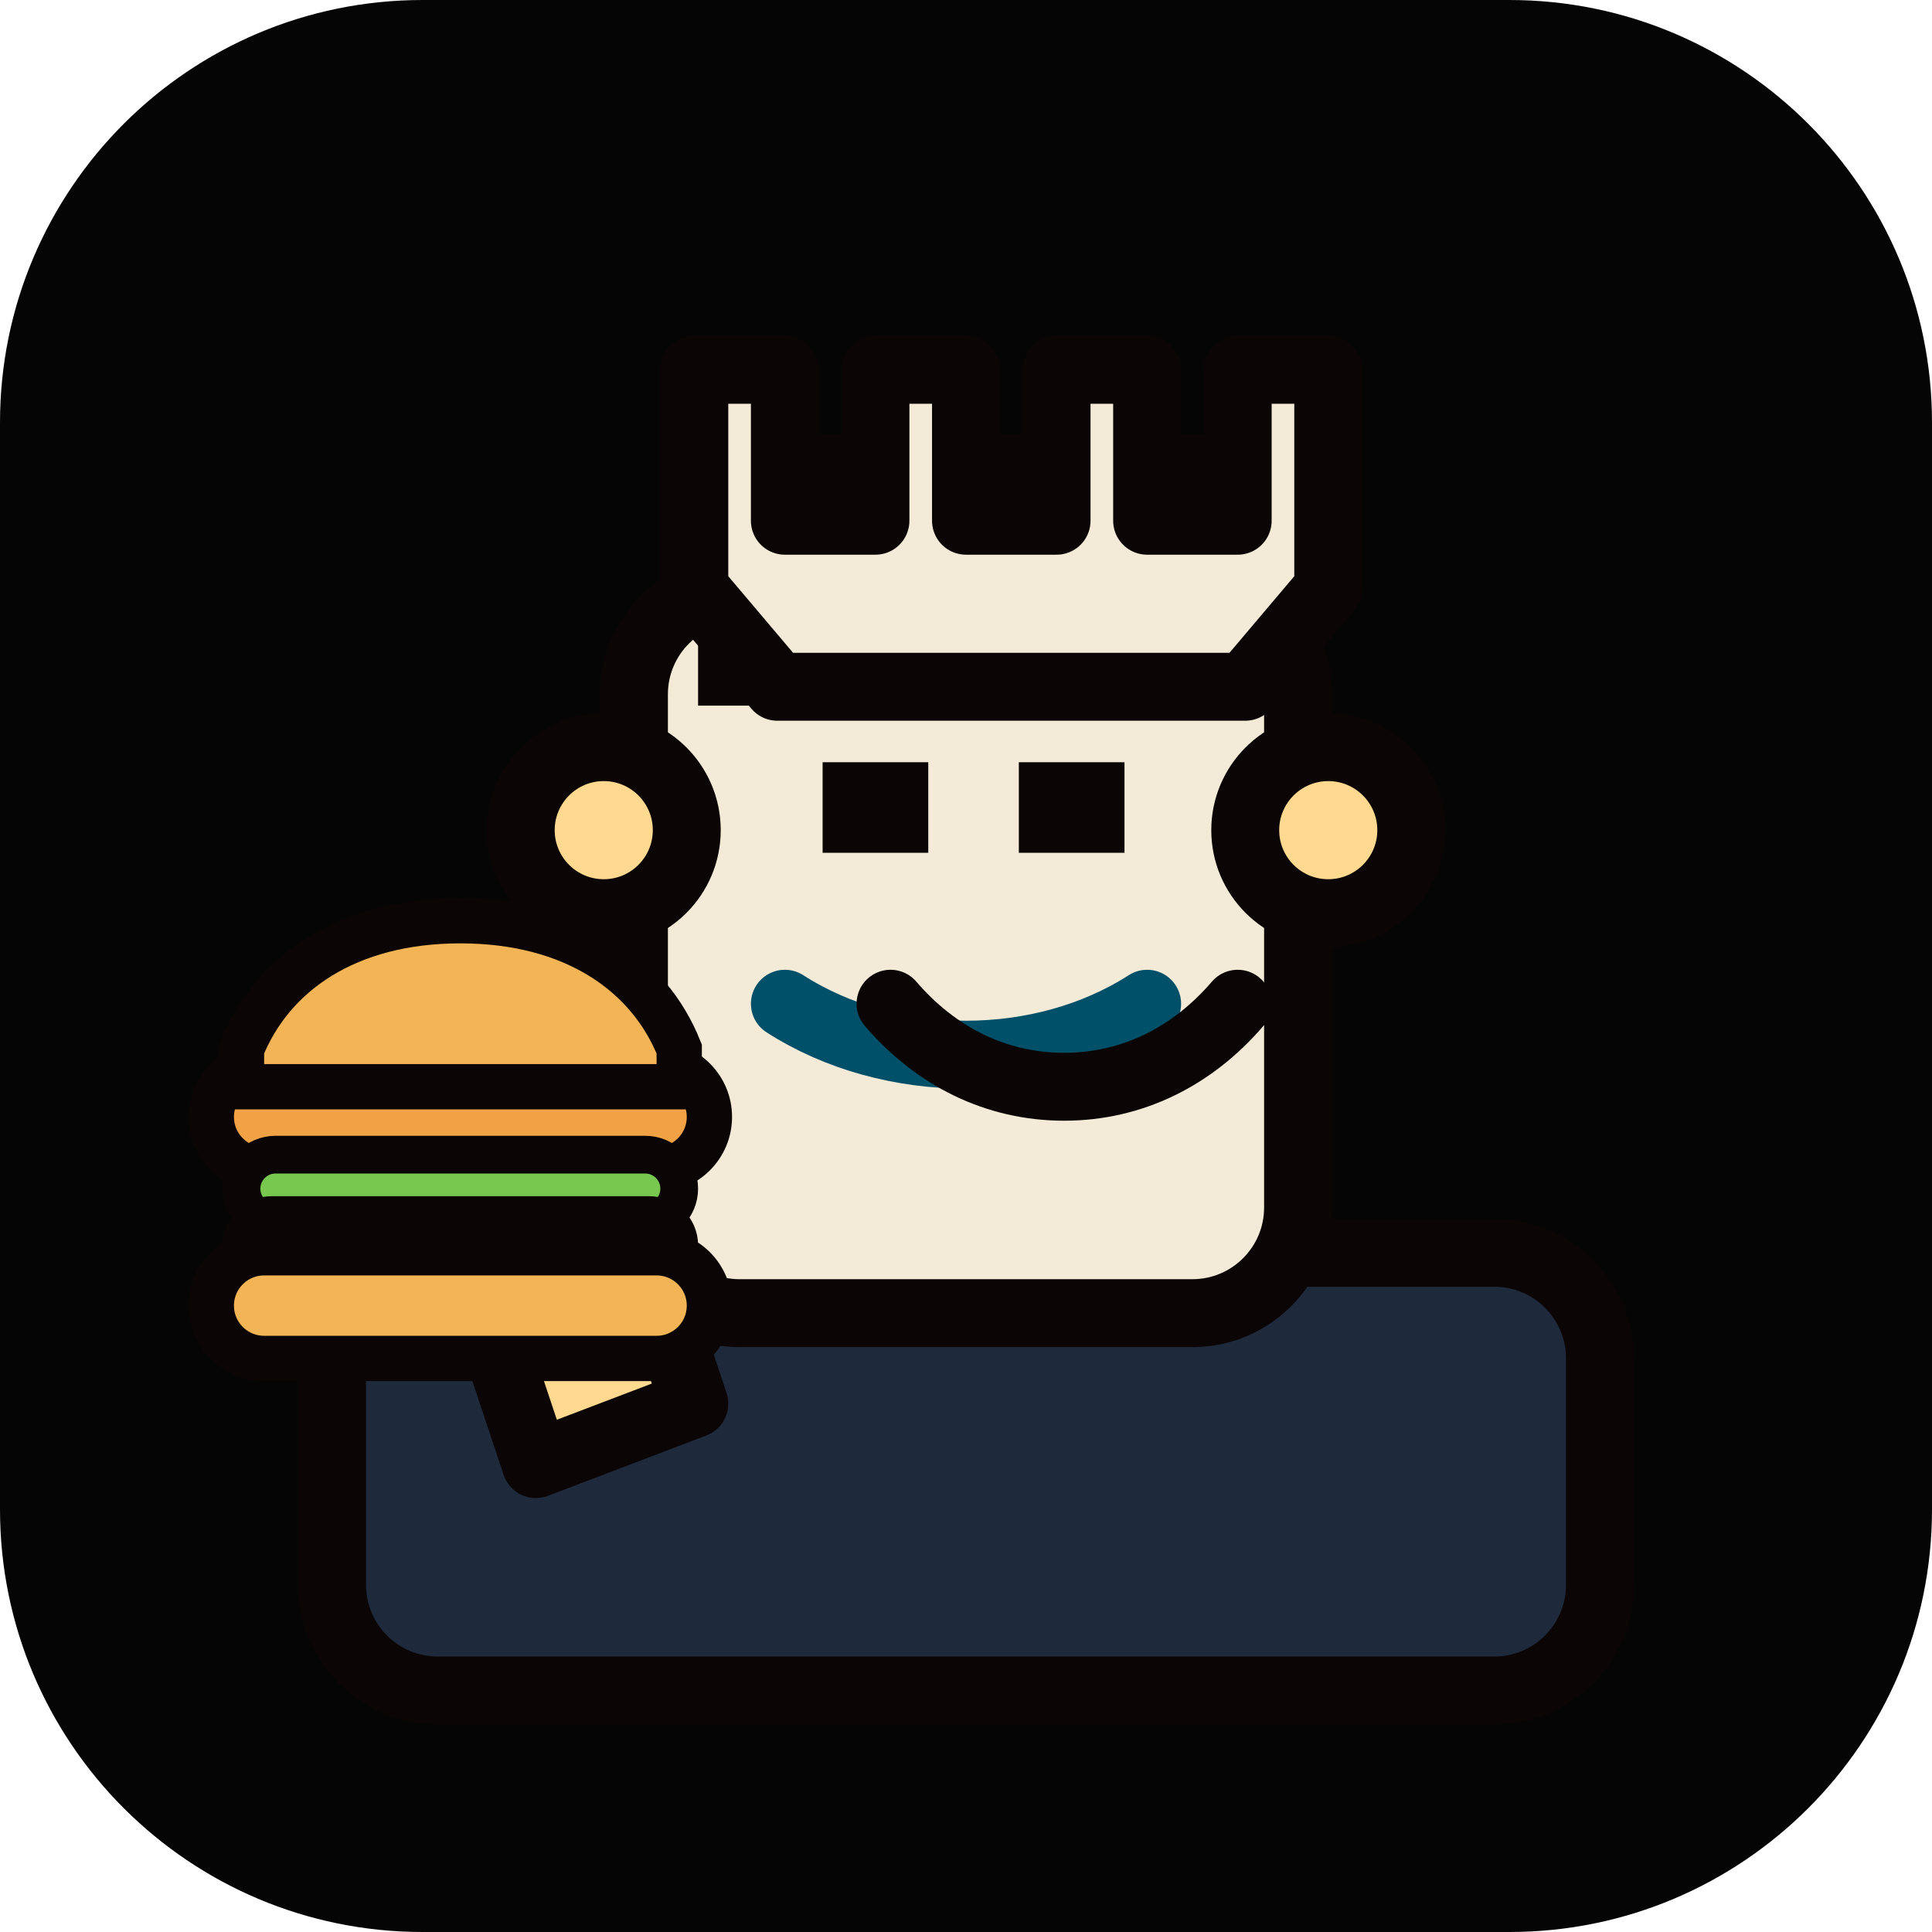
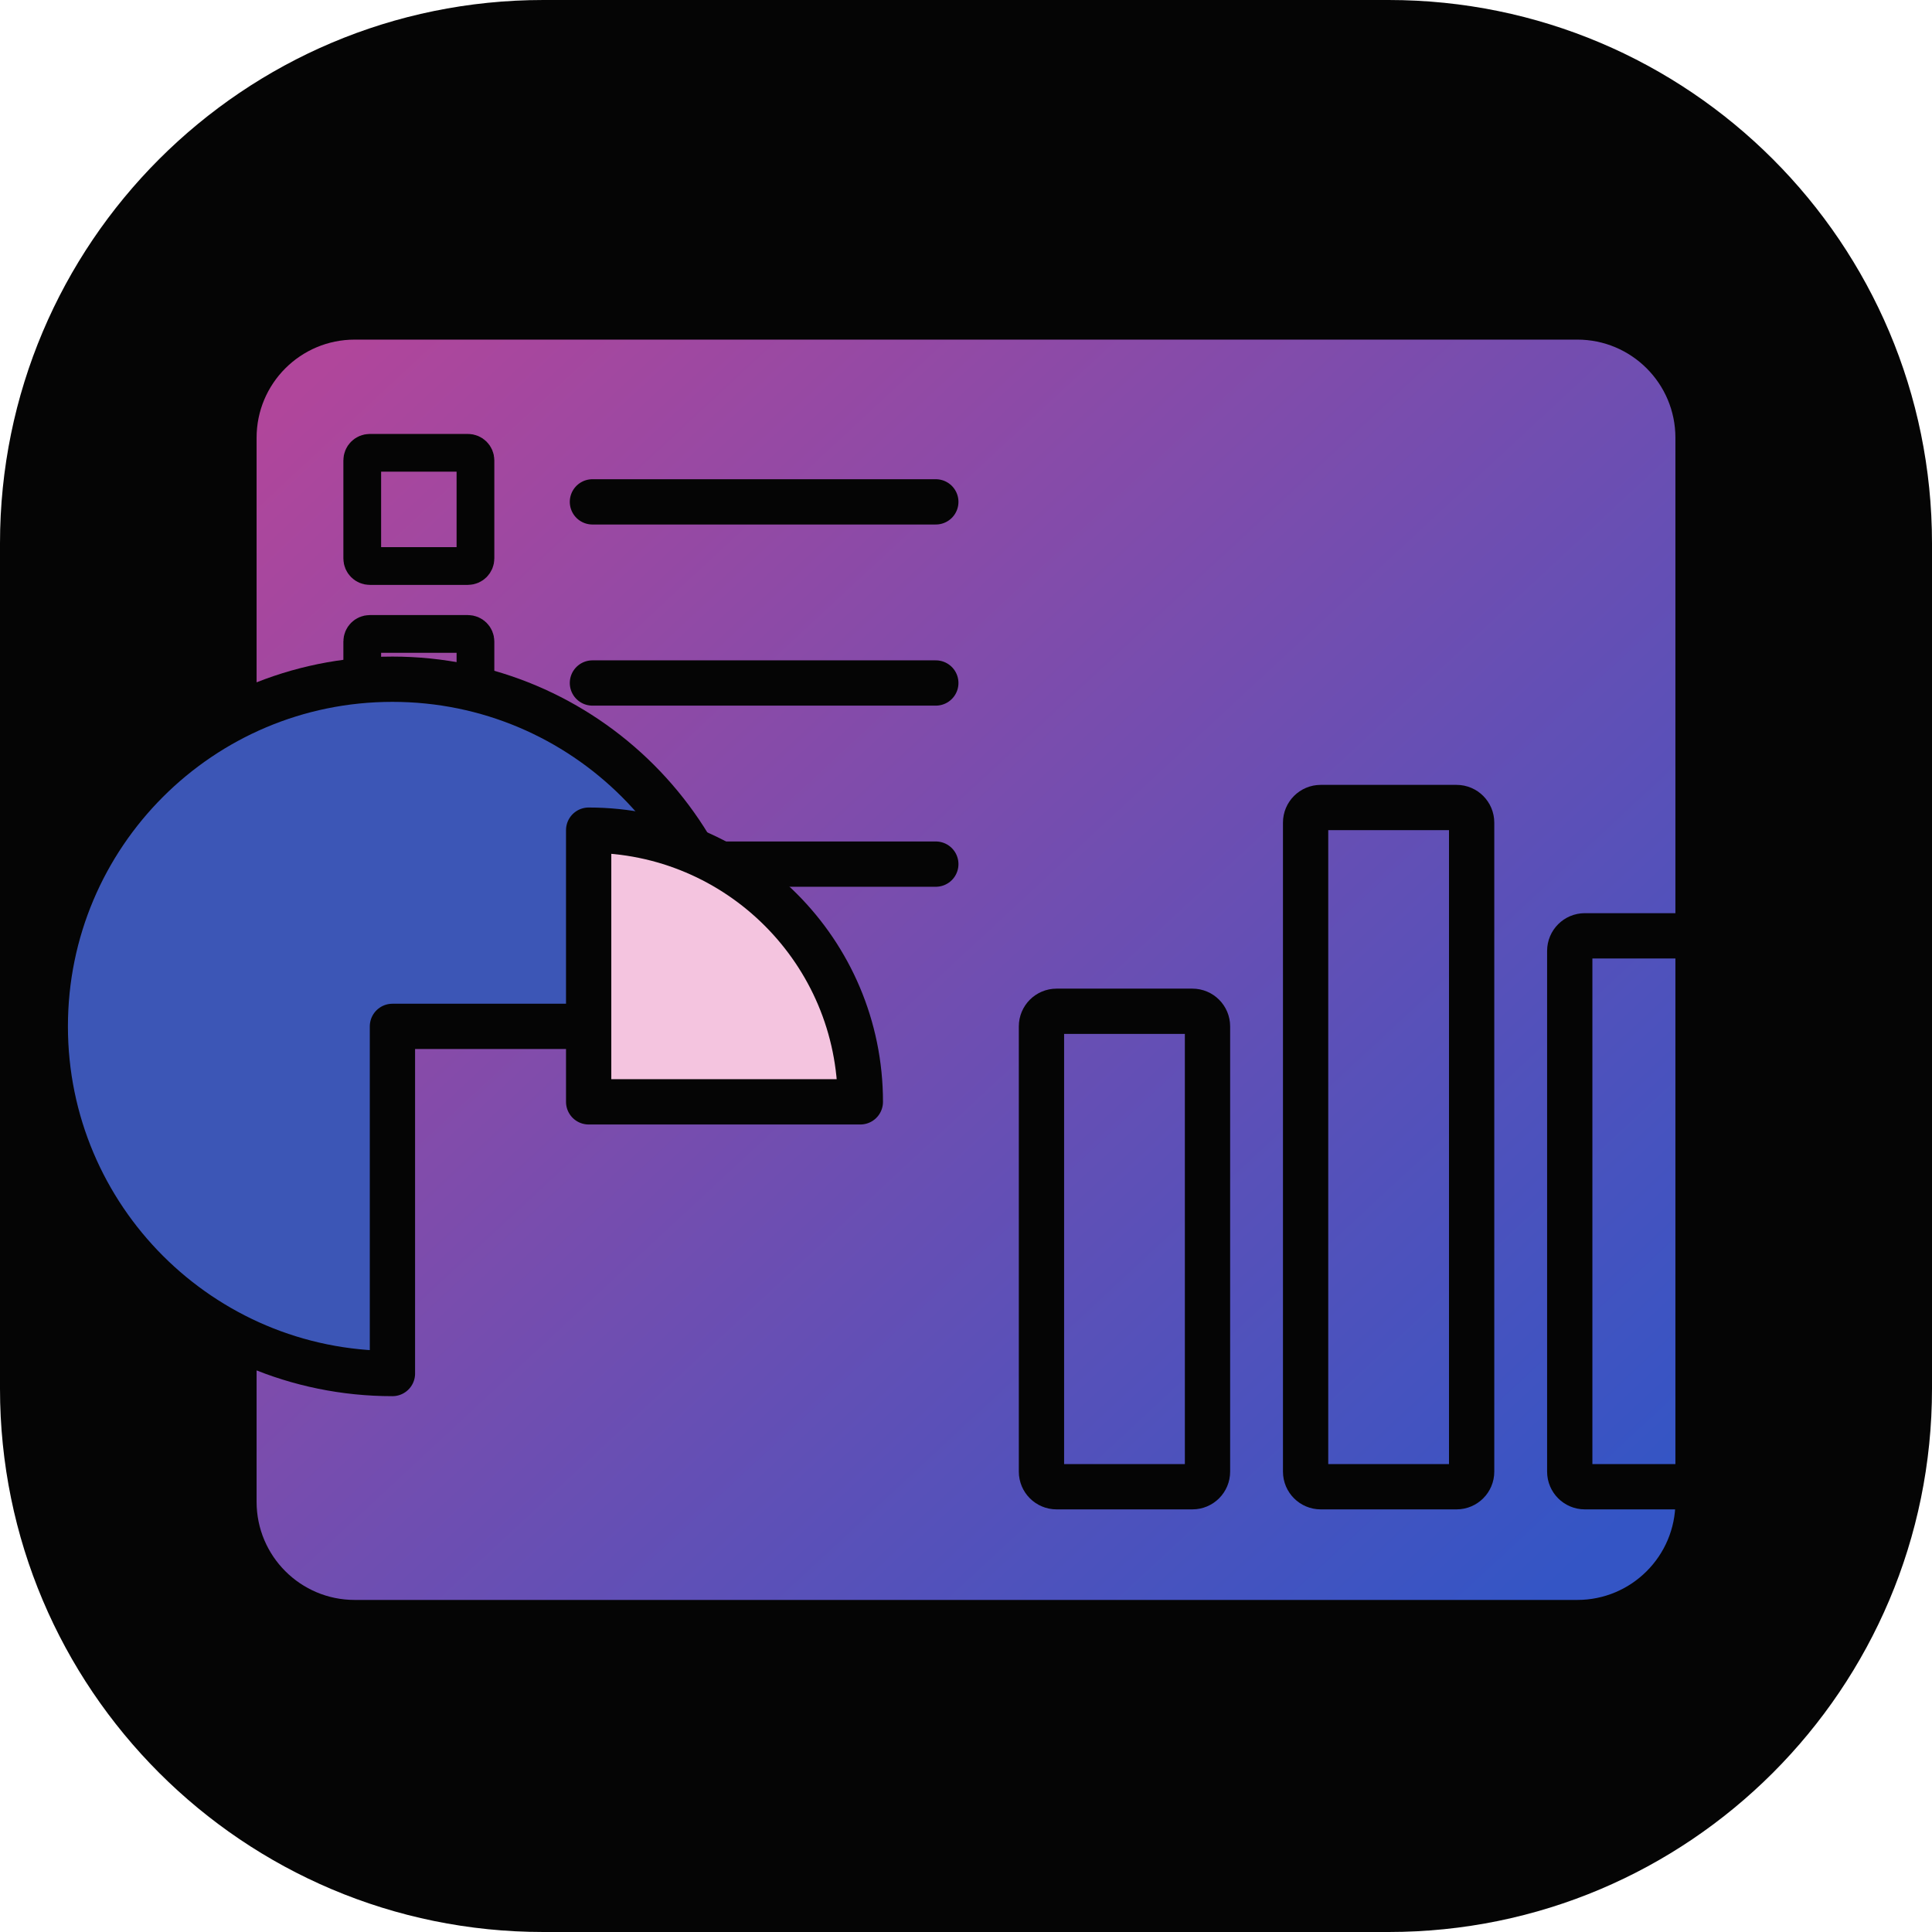
<svg xmlns="http://www.w3.org/2000/svg" viewBox="0 0 512 512">
-   <rect width="512" height="512" rx="112" fill="#050505" />
-   <rect x="88" y="332" width="336" height="116" rx="28" fill="#1e293b" stroke="#0b0505" stroke-width="18" />
-   <rect x="168" y="156" width="176" height="192" rx="28" fill="#f3ead7" stroke="#0b0505" stroke-width="18" />
-   <path d="M194 124h124v54H194z" fill="#f4e8d0" stroke="#0b0505" stroke-width="18" />
-   <path d="M184 98h24v40h24V98h24v40h24V98h24v40h24V98h24v58l-22 26H206l-22-26z" fill="#f3ead7" stroke="#0b0505" stroke-width="18" stroke-linejoin="round" />
-   <circle cx="160" cy="220" r="22" fill="#ffd98f" stroke="#0b0505" stroke-width="18" />
-   <circle cx="352" cy="220" r="22" fill="#ffd98f" stroke="#0b0505" stroke-width="18" />
-   <rect x="218" y="202" width="28" height="24" fill="#0b0505" />
-   <rect x="270" y="202" width="28" height="24" fill="#0b0505" />
-   <path d="M208 266c28 18 68 18 96 0" fill="none" stroke="#00506a" stroke-width="18" stroke-linecap="round" />
-   <path d="M236 266c12 14 28 22 46 22s34-8 46-22" fill="none" stroke="#0b0505" stroke-width="18" stroke-linecap="round" />
-   <path d="M108 286l34 102 42-16-36-108z" fill="#ffd98f" stroke="#0b0505" stroke-width="18" stroke-linejoin="round" />
-   <g transform="translate(56 244)">
-     <rect x="0" y="38" width="132" height="28" rx="14" fill="#f1a244" stroke="#0b0505" stroke-width="12" />
-     <rect x="8" y="62" width="116" height="18" rx="9" fill="#78c850" stroke="#0b0505" stroke-width="10" />
-     <rect x="8" y="78" width="116" height="16" rx="8" fill="#5b1f1f" stroke="#0b0505" stroke-width="10" />
-     <rect x="0" y="88" width="132" height="28" rx="14" fill="#f2b454" stroke="#0b0505" stroke-width="12" />
-     <path d="M8 34c8-20 28-34 58-34s50 14 58 34v10H8z" fill="#f2b454" stroke="#0b0505" stroke-width="12" />
+   <defs>
+     <linearGradient id="cardGradient" x1="96" y1="88" x2="408" y2="424" gradientUnits="userSpaceOnUse">
+       <stop offset="0" stop-color="#b0469b" />
+       <stop offset="1" stop-color="#3455c5" />
+     </linearGradient>
+   </defs>
+   <rect width="512" height="512" rx="144" fill="#050505" />
+   <rect x="68" y="90" width="376" height="334" rx="26" fill="url(#cardGradient)" />
+   <g fill="none" stroke="#050505" stroke-linecap="round" stroke-linejoin="round">
+     <rect x="96" y="120" width="30" height="30" rx="2" stroke-width="10" />
+     <rect x="96" y="168" width="30" height="30" rx="2" stroke-width="10" />
+     <path d="M157 133h91" stroke-width="12" />
+     <path d="M157 181h91" stroke-width="12" />
+     <path d="M157 229h91" stroke-width="12" />
+     <rect x="276" y="268" width="44" height="126" rx="4" stroke-width="12" />
+     <rect x="346" y="214" width="44" height="180" rx="4" stroke-width="12" />
+     <rect x="416" y="248" width="44" height="146" rx="4" stroke-width="12" />
+     <path d="M104 364a92 92 0 1 1 92-92h-92z" fill="#3c56b6" stroke-width="12" />
+     <path d="M156 220a72 72 0 0 1 72 72h-72z" fill="#f4c4df" stroke-width="12" />
  </g>
</svg>
